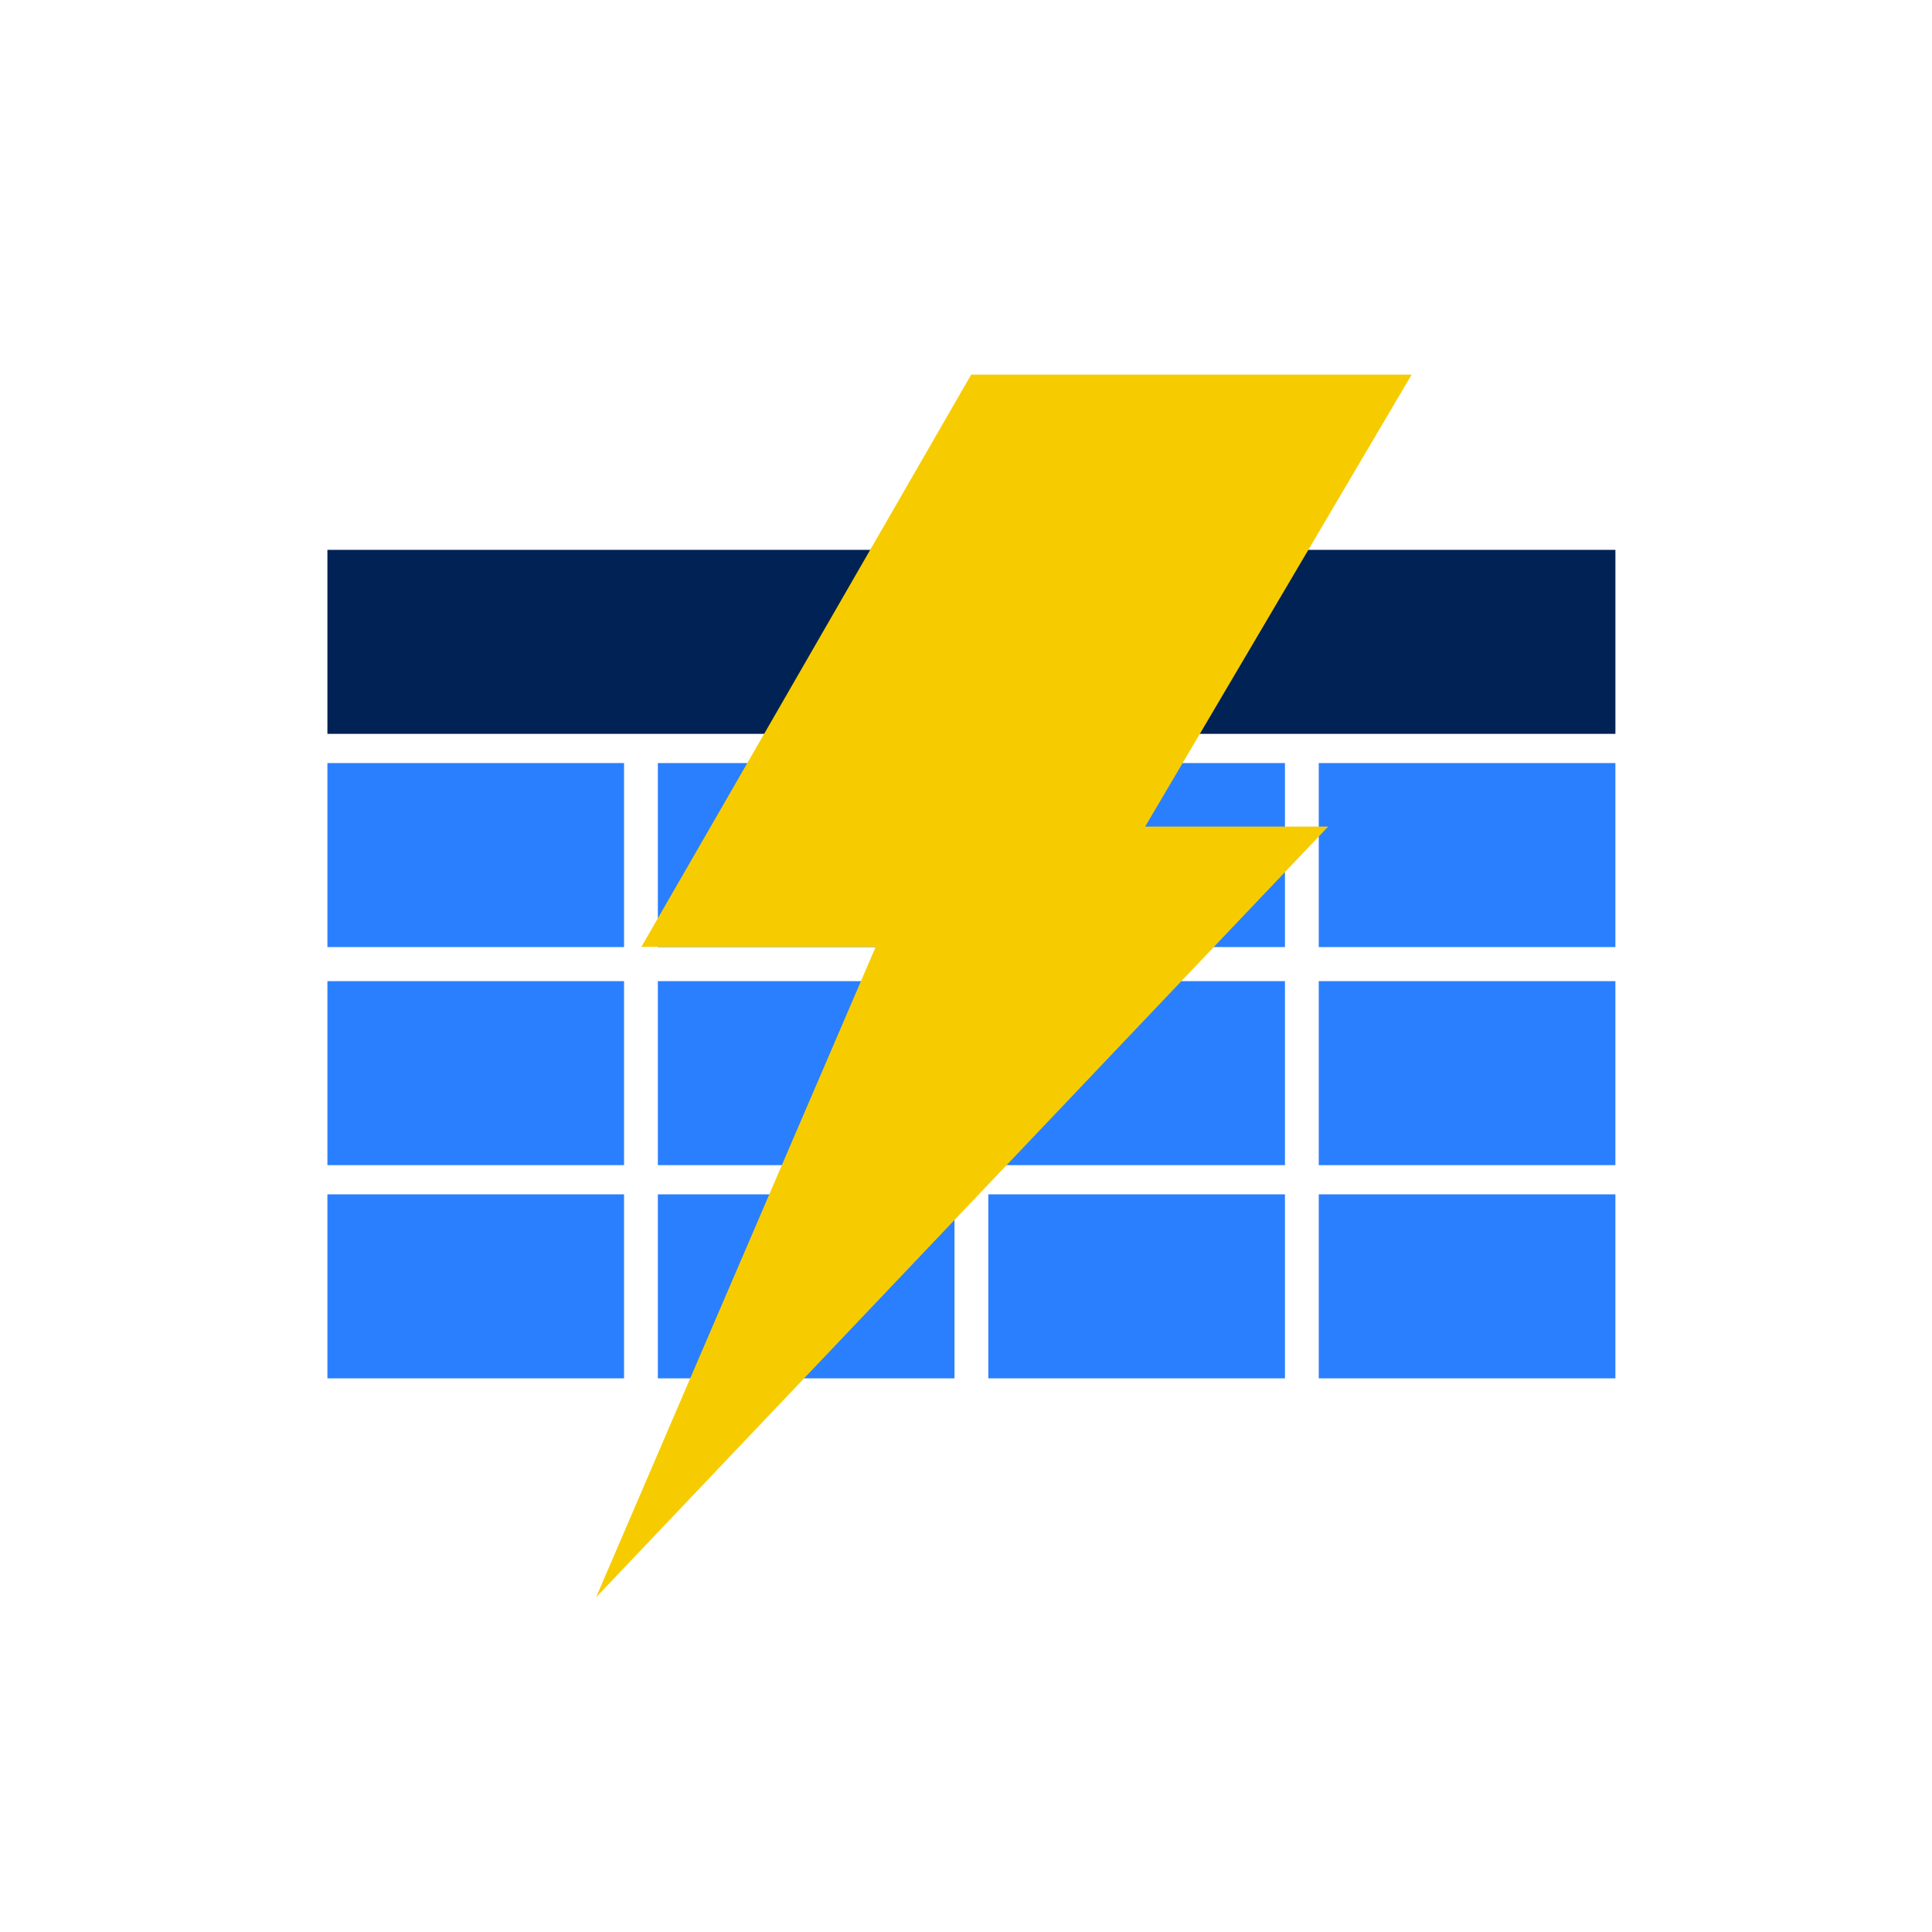
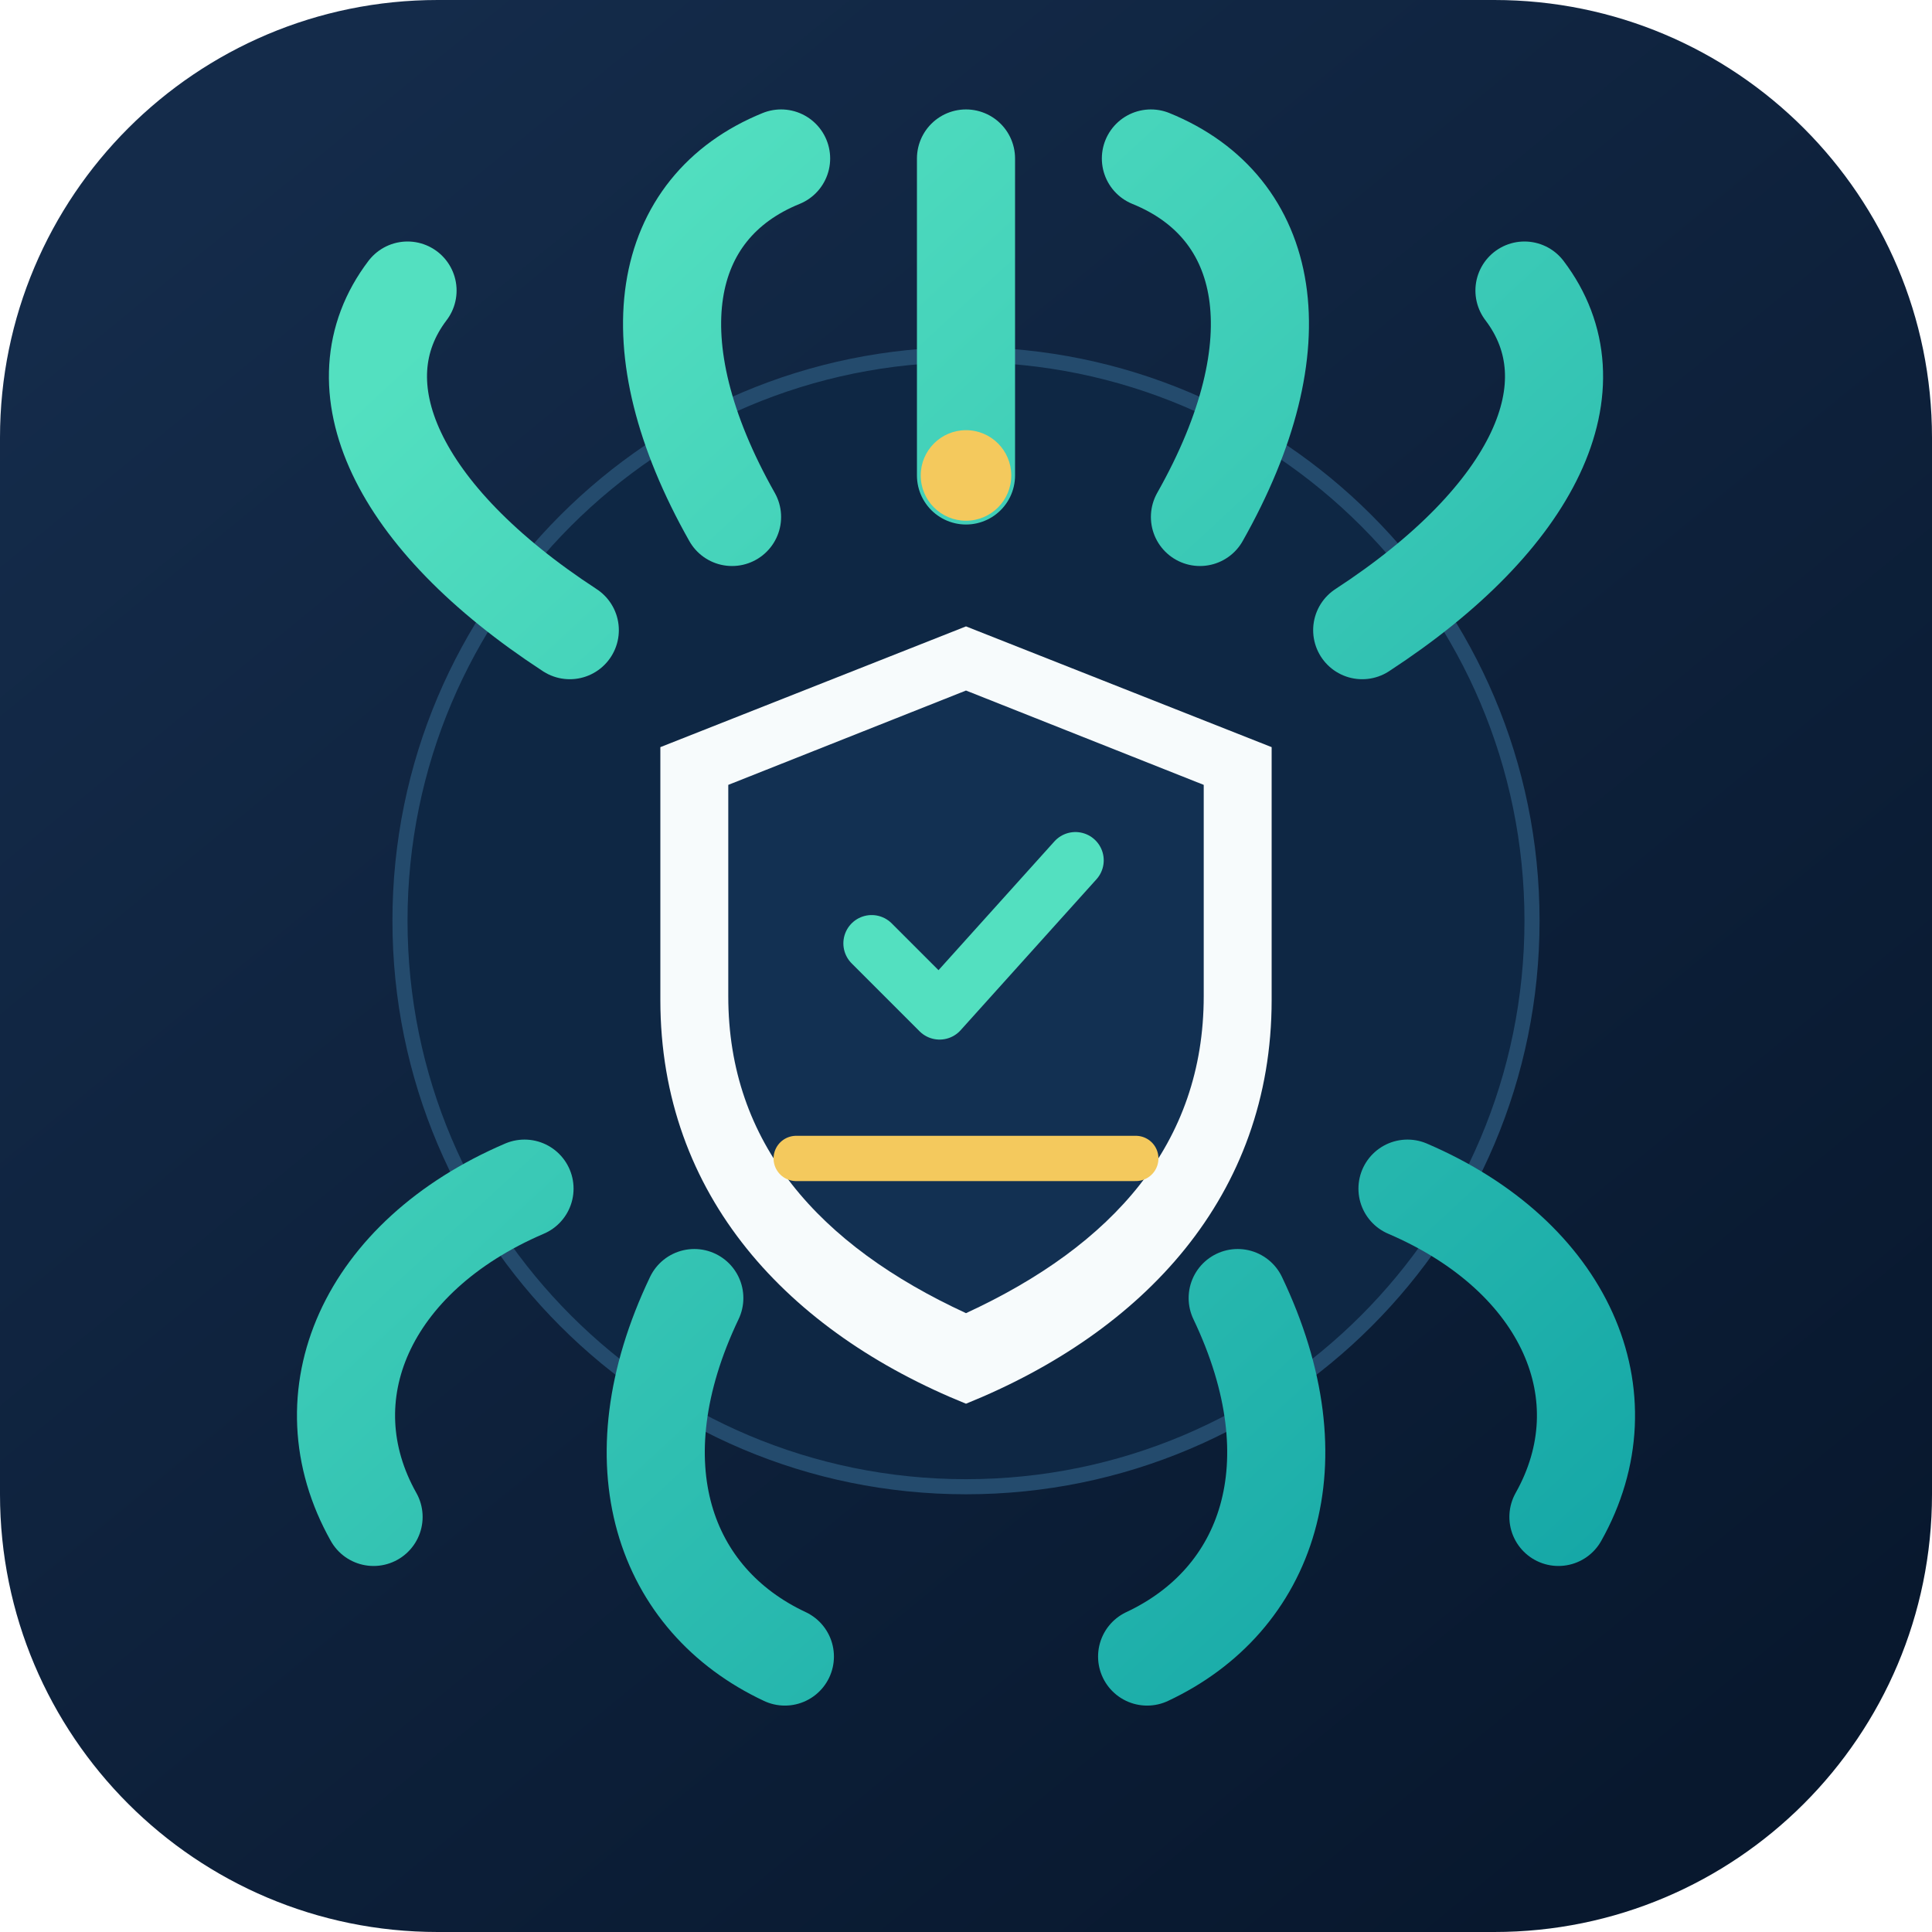
- <svg xmlns="http://www.w3.org/2000/svg" width="210mm" height="210mm" viewBox="0 0 210 210" version="1.1" id="svg8">
-   <g id="layer1" style="display:inline">
-     <path style="fill:#002255;stroke:none;stroke-width:0.625" d="M 35.588,69.767 V 59.767 h 70 70 v 10 10 H 105.588 35.588 Z" id="path12" />
-     <rect style="fill:#2a7fff;fill-rule:evenodd;stroke-width:0.214" id="rect22-2" width="32.244" height="20" x="71.506" y="106.646" />
-     <rect style="fill:#2a7fff;fill-rule:evenodd;stroke-width:0.214" id="rect22-8-8" width="32.244" height="20" x="107.425" y="106.646" />
-     <rect style="fill:#2a7fff;fill-rule:evenodd;stroke-width:0.214" id="rect22-8-5-8" width="32.244" height="20" x="143.343" y="106.646" />
-     <rect style="fill:#2a7fff;fill-rule:evenodd;stroke-width:0.214" id="rect22-2-4" width="32.244" height="20" x="71.506" y="129.821" />
-     <rect style="fill:#2a7fff;fill-rule:evenodd;stroke-width:0.214" id="rect22-8-8-3" width="32.244" height="20" x="107.425" y="129.821" />
-     <rect style="fill:#2a7fff;fill-rule:evenodd;stroke-width:0.214" id="rect22-8-5-8-2" width="32.244" height="20" x="143.343" y="129.821" />
-     <rect style="fill:#2a7fff;fill-rule:evenodd;stroke-width:0.214" id="rect22-2-7" width="32.244" height="20" x="35.588" y="106.646" />
-     <rect style="fill:#2a7fff;fill-rule:evenodd;stroke-width:0.214" id="rect22-2-4-0" width="32.244" height="20" x="35.588" y="129.821" />
-     <rect style="display:inline;fill:#2a7fff;fill-rule:evenodd;stroke-width:0.214" id="rect22-2-9" width="32.244" height="20" x="71.506" y="82.942" />
-     <rect style="display:inline;fill:#2a7fff;fill-rule:evenodd;stroke-width:0.214" id="rect22-8-8-37" width="32.244" height="20" x="107.425" y="82.942" />
-     <rect style="display:inline;fill:#2a7fff;fill-rule:evenodd;stroke-width:0.214" id="rect22-8-5-8-4" width="32.244" height="20" x="143.343" y="82.942" />
-     <rect style="display:inline;fill:#2a7fff;fill-rule:evenodd;stroke-width:0.214" id="rect22-2-7-1" width="32.244" height="20" x="35.588" y="82.942" />
+ <svg xmlns="http://www.w3.org/2000/svg" viewBox="0 0 512 512" role="img" aria-labelledby="title desc">
+   <defs>
+     <linearGradient id="bg" x1="72" y1="32" x2="440" y2="480" gradientUnits="userSpaceOnUse">
+       <stop stop-color="#142B4A" />
+       <stop offset="1" stop-color="#08182E" />
+     </linearGradient>
+     <linearGradient id="tentacle" x1="104" y1="96" x2="408" y2="424" gradientUnits="userSpaceOnUse">
+       <stop stop-color="#53E0C0" />
+       <stop offset="1" stop-color="#16A8A7" />
+     </linearGradient>
+   </defs>
+   <rect width="512" height="512" rx="116" fill="url(#bg)" />
+   <circle cx="256" cy="244" r="150" fill="#0E2744" stroke="#244B6D" stroke-width="4" />
+   <g fill="none" stroke="url(#tentacle)" stroke-linecap="round" stroke-width="26">
+     <path d="M151 167C105 137 89 102 108 77" />
+     <path d="M194 137C168 91 175 55 207 42" />
+     <path d="M256 126V42" />
+     <path d="M318 137C344 91 337 55 305 42" />
+     <path d="M361 167C407 137 423 102 404 77" />
+     <path d="M139 315C97 333 81 370 99 402" />
+     <path d="M184 344C163 388 176 424 208 439" />
+     <path d="M328 344C349 388 336 424 304 439" />
+     <path d="M373 315C415 333 431 370 413 402" />
  </g>
-   <polygon points="75.3,174.4 103.1,103.6 79.8,103.6 112.6,41.3 156.4,41.3 129.9,90.5 148.1,90.5 " fill="#f6cc00" id="polygon276" transform="matrix(1.093093,0,0,0.998532,-17.51736,-0.5228794)" />
+   <path d="M256 166 337 198v67c0 52-34 88-81 107-47-19-81-55-81-107v-67z" fill="#F7FBFC" />
+   <path d="M256 183 319 208v56c0 39-24 66-63 84-39-18-63-45-63-84v-56z" fill="#123052" />
+   <path d="m231 250 18 18 36-40" fill="none" stroke="#53E0C0" stroke-linecap="round" stroke-linejoin="round" stroke-width="15" />
+   <path d="M211 307h90" stroke="#F4C95D" stroke-linecap="round" stroke-width="12" />
+   <circle cx="256" cy="126" r="12" fill="#F4C95D" />
</svg>
